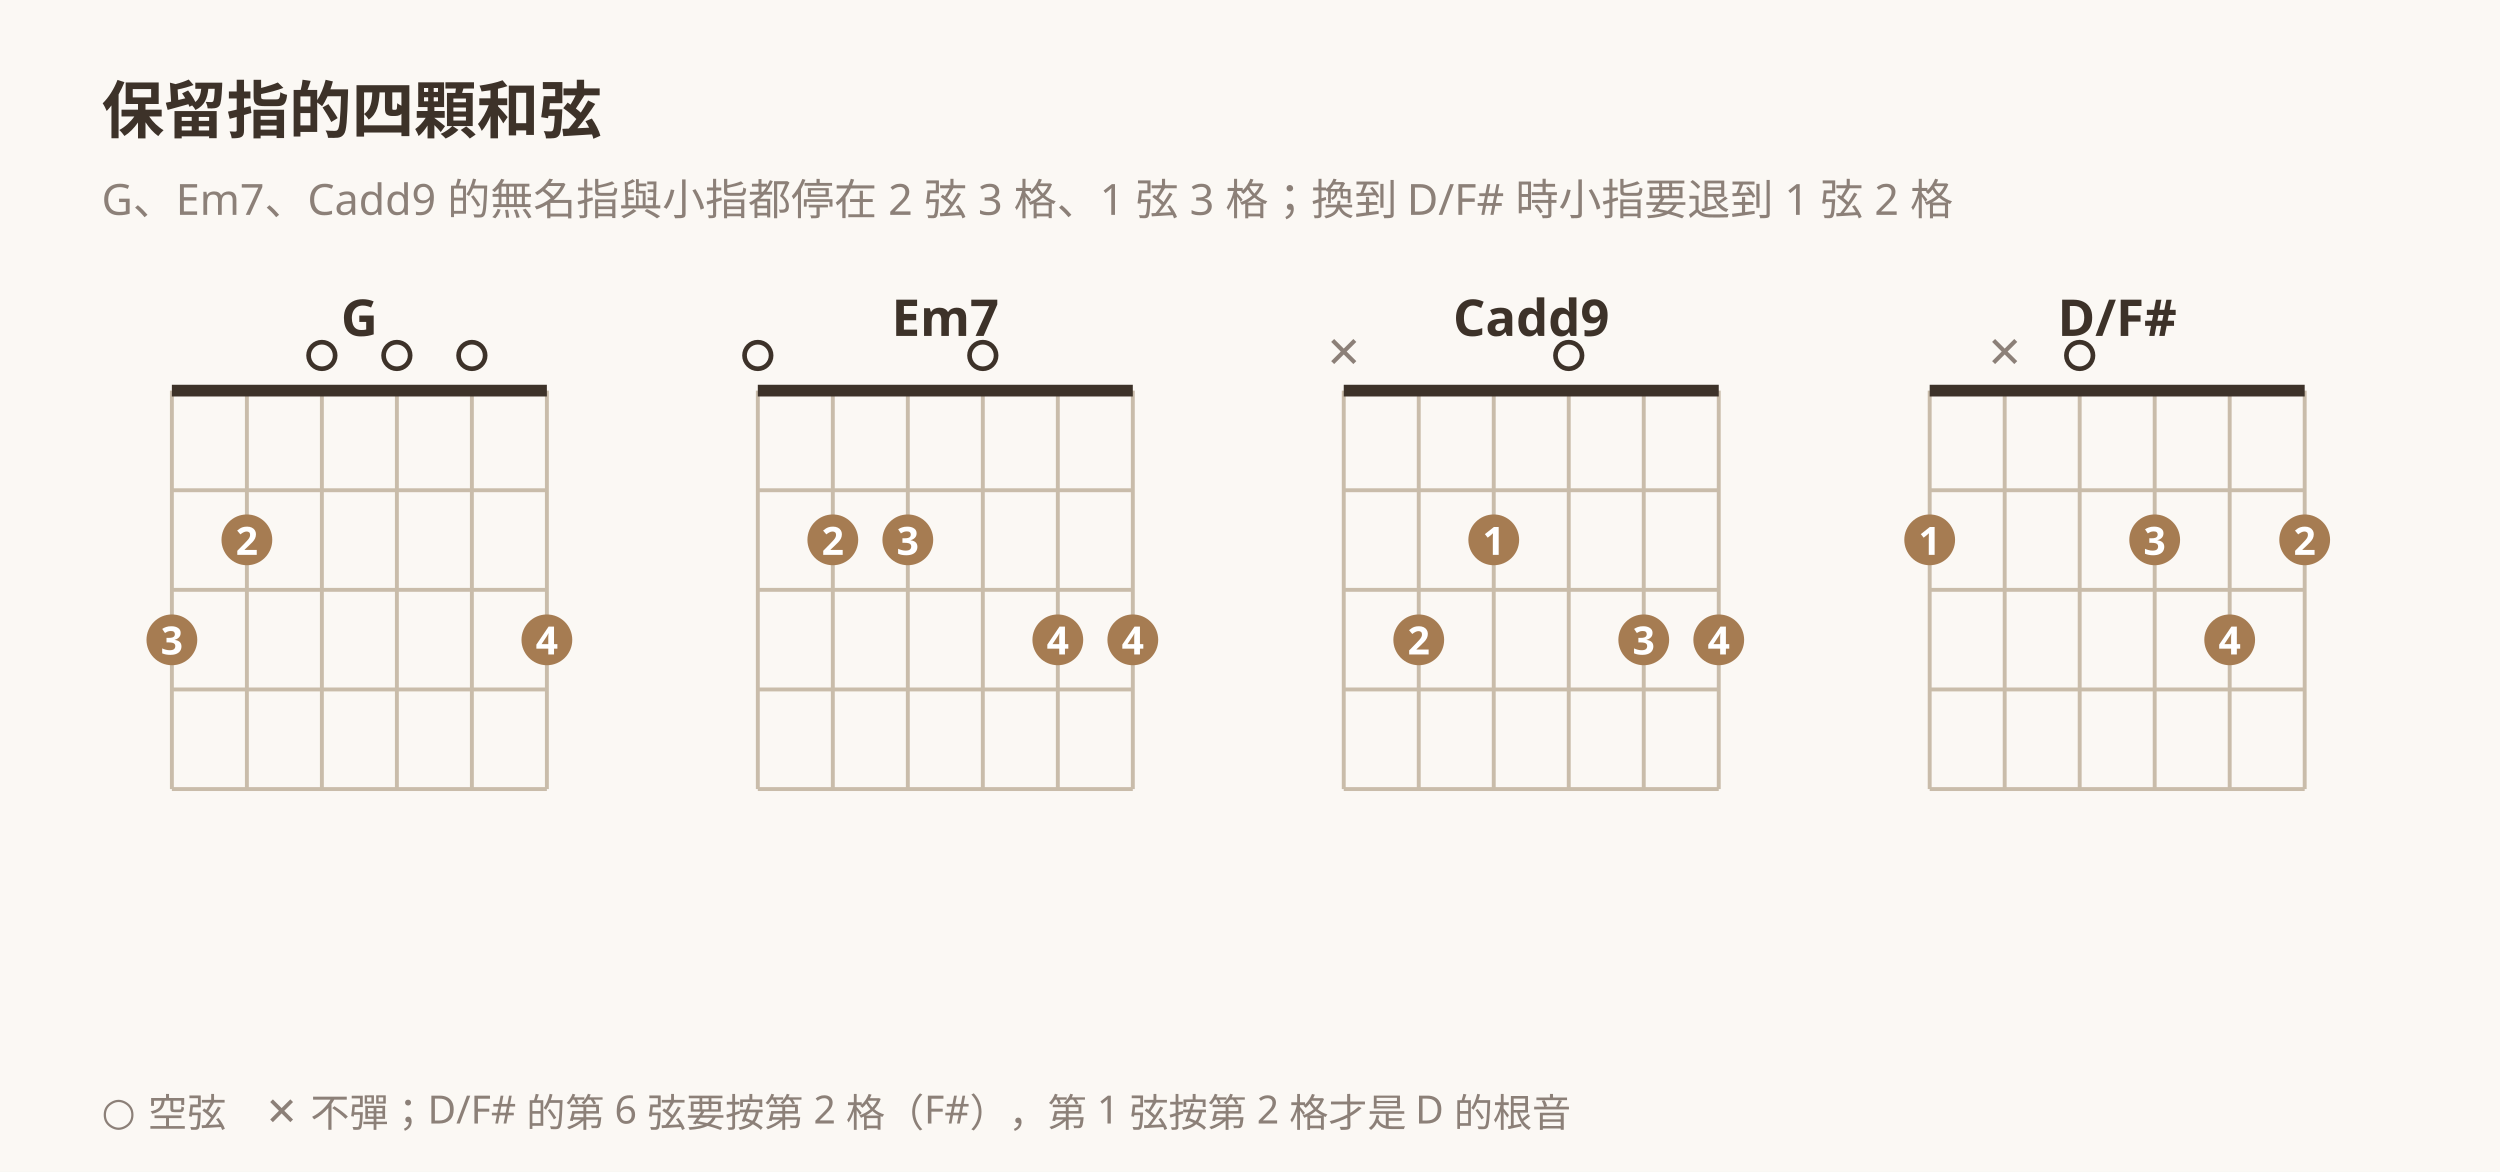
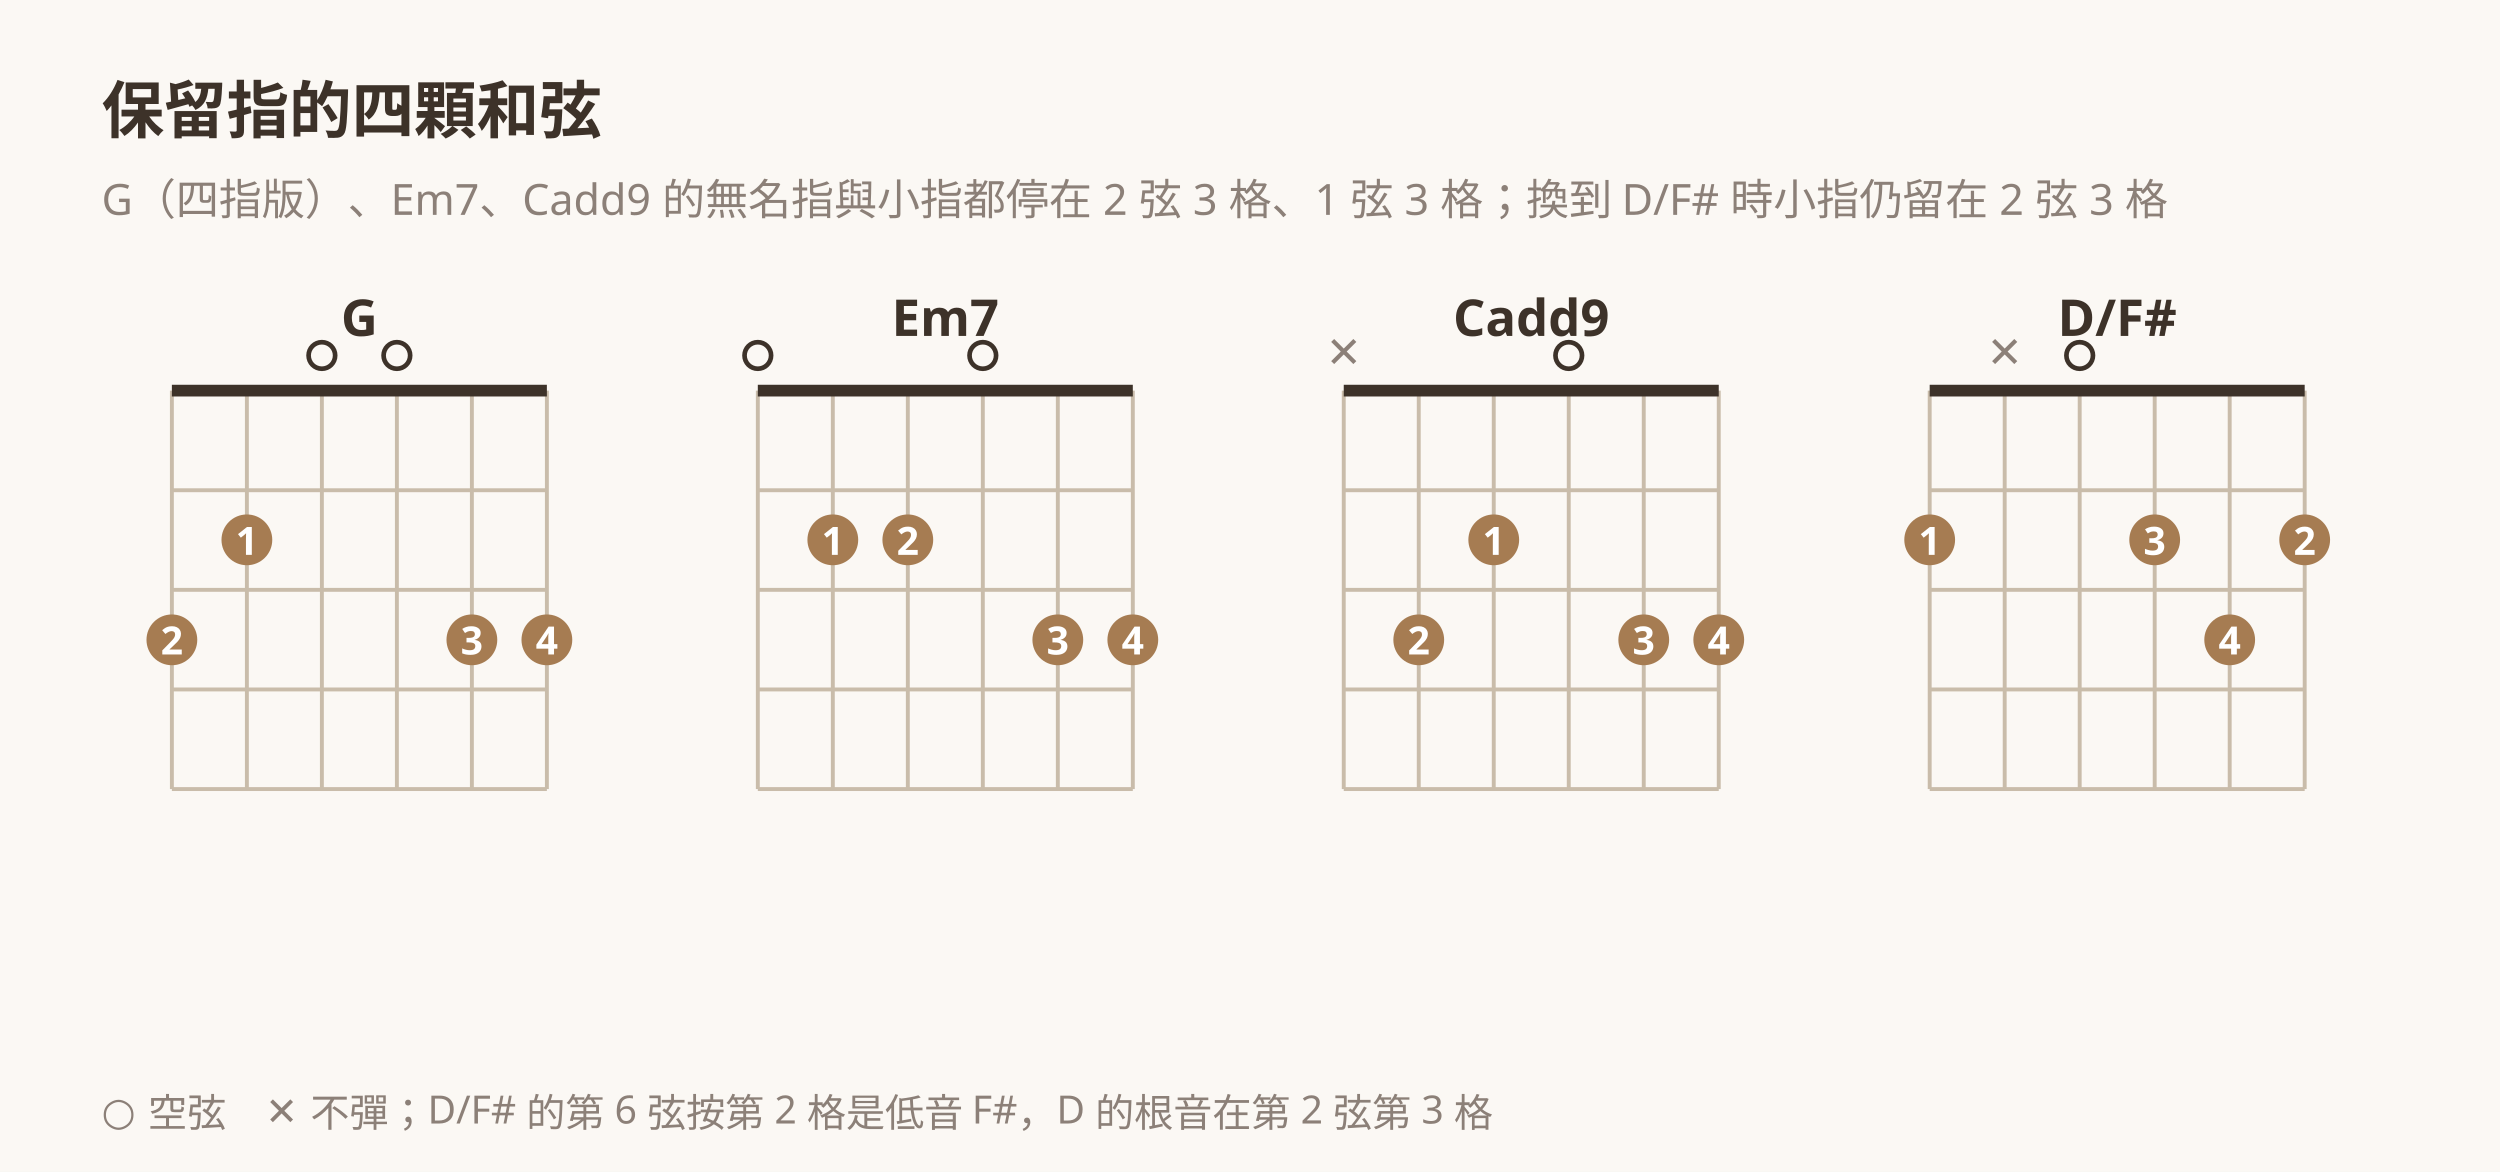
<svg xmlns="http://www.w3.org/2000/svg" viewBox="0 0 640 300" role="img" aria-label="保留指四和弦：G、Em7、Cadd9、D/F#">
  <rect width="640" height="300" fill="#FBF8F4" />
  <text x="26" y="34" font-family="'Noto Sans TC','PingFang TC','Microsoft JhengHei',system-ui,sans-serif" font-size="16" fill="#3D3229" text-anchor="start" font-weight="700">保留指的四顆和弦</text>
-   <text x="26" y="55" font-family="'Noto Sans TC','PingFang TC','Microsoft JhengHei',system-ui,sans-serif" font-size="11" fill="#8C8078" text-anchor="start">G、Em7、Cadd9 的無名指與小指都停在 2 弦 3 格、1 弦 3 格；換到 D/F# 時小指要退到 1 弦 2 格</text>
+   <text x="26" y="55" font-family="'Noto Sans TC','PingFang TC','Microsoft JhengHei',system-ui,sans-serif" font-size="11" fill="#8C8078" text-anchor="start">G（四指版）、Em7、Cadd9 的無名指與小指都停在 2 弦 3 格、1 弦 3 格；換到 D/F# 時小指仍留在 2 弦 3 格</text>
  <text x="92.0" y="86" font-family="'Noto Sans TC','PingFang TC','Microsoft JhengHei',system-ui,sans-serif" font-size="13" fill="#3D3229" text-anchor="middle" font-weight="700">G</text>
  <line x1="44.0" y1="100" x2="44.0" y2="202.0" stroke="#C9BCAA" stroke-width="1" />
  <line x1="63.2" y1="100" x2="63.2" y2="202.0" stroke="#C9BCAA" stroke-width="1" />
  <line x1="82.4" y1="100" x2="82.4" y2="202.0" stroke="#C9BCAA" stroke-width="1" />
  <line x1="101.6" y1="100" x2="101.6" y2="202.0" stroke="#C9BCAA" stroke-width="1" />
  <line x1="120.8" y1="100" x2="120.8" y2="202.0" stroke="#C9BCAA" stroke-width="1" />
  <line x1="140.0" y1="100" x2="140.0" y2="202.0" stroke="#C9BCAA" stroke-width="1" />
  <line x1="44" y1="100.0" x2="140.0" y2="100.0" stroke="#3D3229" stroke-width="3" />
  <line x1="44" y1="125.5" x2="140.0" y2="125.5" stroke="#C9BCAA" stroke-width="1" />
  <line x1="44" y1="151.0" x2="140.0" y2="151.0" stroke="#C9BCAA" stroke-width="1" />
  <line x1="44" y1="176.5" x2="140.0" y2="176.5" stroke="#C9BCAA" stroke-width="1" />
  <line x1="44" y1="202.0" x2="140.0" y2="202.0" stroke="#C9BCAA" stroke-width="1" />
  <circle cx="82.4" cy="91" r="3.4" fill="none" stroke="#3D3229" stroke-width="1.2" />
  <circle cx="101.6" cy="91" r="3.4" fill="none" stroke="#3D3229" stroke-width="1.2" />
-   <circle cx="120.8" cy="91" r="3.4" fill="none" stroke="#3D3229" stroke-width="1.2" />
  <circle cx="44.0" cy="163.8" r="6.5" fill="#A67C52" />
-   <text x="44.0" y="167.55" font-family="'Noto Sans TC','PingFang TC','Microsoft JhengHei',system-ui,sans-serif" font-size="10" fill="#FFFFFF" text-anchor="middle" font-weight="700">3</text>
+   <text x="44.0" y="167.55" font-family="'Noto Sans TC','PingFang TC','Microsoft JhengHei',system-ui,sans-serif" font-size="10" fill="#FFFFFF" text-anchor="middle" font-weight="700">2</text>
  <circle cx="63.2" cy="138.2" r="6.5" fill="#A67C52" />
-   <text x="63.2" y="142.05" font-family="'Noto Sans TC','PingFang TC','Microsoft JhengHei',system-ui,sans-serif" font-size="10" fill="#FFFFFF" text-anchor="middle" font-weight="700">2</text>
+   <text x="63.2" y="142.05" font-family="'Noto Sans TC','PingFang TC','Microsoft JhengHei',system-ui,sans-serif" font-size="10" fill="#FFFFFF" text-anchor="middle" font-weight="700">1</text>
+   <circle cx="120.8" cy="163.8" r="6.5" fill="#A67C52" />
+   <text x="120.8" y="167.55" font-family="'Noto Sans TC','PingFang TC','Microsoft JhengHei',system-ui,sans-serif" font-size="10" fill="#FFFFFF" text-anchor="middle" font-weight="700">3</text>
  <circle cx="140.0" cy="163.8" r="6.5" fill="#A67C52" />
  <text x="140.0" y="167.55" font-family="'Noto Sans TC','PingFang TC','Microsoft JhengHei',system-ui,sans-serif" font-size="10" fill="#FFFFFF" text-anchor="middle" font-weight="700">4</text>
  <text x="242.0" y="86" font-family="'Noto Sans TC','PingFang TC','Microsoft JhengHei',system-ui,sans-serif" font-size="13" fill="#3D3229" text-anchor="middle" font-weight="700">Em7</text>
  <line x1="194.0" y1="100" x2="194.0" y2="202.0" stroke="#C9BCAA" stroke-width="1" />
  <line x1="213.2" y1="100" x2="213.2" y2="202.0" stroke="#C9BCAA" stroke-width="1" />
  <line x1="232.4" y1="100" x2="232.4" y2="202.0" stroke="#C9BCAA" stroke-width="1" />
  <line x1="251.6" y1="100" x2="251.6" y2="202.0" stroke="#C9BCAA" stroke-width="1" />
  <line x1="270.8" y1="100" x2="270.8" y2="202.0" stroke="#C9BCAA" stroke-width="1" />
  <line x1="290.0" y1="100" x2="290.0" y2="202.0" stroke="#C9BCAA" stroke-width="1" />
  <line x1="194" y1="100.0" x2="290.0" y2="100.0" stroke="#3D3229" stroke-width="3" />
  <line x1="194" y1="125.5" x2="290.0" y2="125.5" stroke="#C9BCAA" stroke-width="1" />
  <line x1="194" y1="151.0" x2="290.0" y2="151.0" stroke="#C9BCAA" stroke-width="1" />
  <line x1="194" y1="176.5" x2="290.0" y2="176.5" stroke="#C9BCAA" stroke-width="1" />
  <line x1="194" y1="202.0" x2="290.0" y2="202.0" stroke="#C9BCAA" stroke-width="1" />
  <circle cx="194.0" cy="91" r="3.4" fill="none" stroke="#3D3229" stroke-width="1.2" />
  <circle cx="251.6" cy="91" r="3.4" fill="none" stroke="#3D3229" stroke-width="1.2" />
  <circle cx="213.2" cy="138.2" r="6.5" fill="#A67C52" />
-   <text x="213.2" y="142.05" font-family="'Noto Sans TC','PingFang TC','Microsoft JhengHei',system-ui,sans-serif" font-size="10" fill="#FFFFFF" text-anchor="middle" font-weight="700">2</text>
+   <text x="213.2" y="142.05" font-family="'Noto Sans TC','PingFang TC','Microsoft JhengHei',system-ui,sans-serif" font-size="10" fill="#FFFFFF" text-anchor="middle" font-weight="700">1</text>
  <circle cx="232.4" cy="138.2" r="6.5" fill="#A67C52" />
-   <text x="232.4" y="142.05" font-family="'Noto Sans TC','PingFang TC','Microsoft JhengHei',system-ui,sans-serif" font-size="10" fill="#FFFFFF" text-anchor="middle" font-weight="700">3</text>
+   <text x="232.4" y="142.05" font-family="'Noto Sans TC','PingFang TC','Microsoft JhengHei',system-ui,sans-serif" font-size="10" fill="#FFFFFF" text-anchor="middle" font-weight="700">2</text>
  <circle cx="270.8" cy="163.8" r="6.5" fill="#A67C52" />
-   <text x="270.8" y="167.55" font-family="'Noto Sans TC','PingFang TC','Microsoft JhengHei',system-ui,sans-serif" font-size="10" fill="#FFFFFF" text-anchor="middle" font-weight="700">4</text>
+   <text x="270.8" y="167.55" font-family="'Noto Sans TC','PingFang TC','Microsoft JhengHei',system-ui,sans-serif" font-size="10" fill="#FFFFFF" text-anchor="middle" font-weight="700">3</text>
  <circle cx="290.0" cy="163.8" r="6.5" fill="#A67C52" />
  <text x="290.0" y="167.55" font-family="'Noto Sans TC','PingFang TC','Microsoft JhengHei',system-ui,sans-serif" font-size="10" fill="#FFFFFF" text-anchor="middle" font-weight="700">4</text>
  <text x="392.0" y="86" font-family="'Noto Sans TC','PingFang TC','Microsoft JhengHei',system-ui,sans-serif" font-size="13" fill="#3D3229" text-anchor="middle" font-weight="700">Cadd9</text>
  <line x1="344.0" y1="100" x2="344.0" y2="202.0" stroke="#C9BCAA" stroke-width="1" />
  <line x1="363.2" y1="100" x2="363.2" y2="202.0" stroke="#C9BCAA" stroke-width="1" />
  <line x1="382.4" y1="100" x2="382.4" y2="202.0" stroke="#C9BCAA" stroke-width="1" />
  <line x1="401.6" y1="100" x2="401.6" y2="202.0" stroke="#C9BCAA" stroke-width="1" />
  <line x1="420.8" y1="100" x2="420.8" y2="202.0" stroke="#C9BCAA" stroke-width="1" />
  <line x1="440.0" y1="100" x2="440.0" y2="202.0" stroke="#C9BCAA" stroke-width="1" />
  <line x1="344" y1="100.0" x2="440.0" y2="100.0" stroke="#3D3229" stroke-width="3" />
  <line x1="344" y1="125.5" x2="440.0" y2="125.5" stroke="#C9BCAA" stroke-width="1" />
  <line x1="344" y1="151.0" x2="440.0" y2="151.0" stroke="#C9BCAA" stroke-width="1" />
  <line x1="344" y1="176.5" x2="440.0" y2="176.5" stroke="#C9BCAA" stroke-width="1" />
  <line x1="344" y1="202.0" x2="440.0" y2="202.0" stroke="#C9BCAA" stroke-width="1" />
  <text x="344.0" y="94" font-family="'Noto Sans TC','PingFang TC','Microsoft JhengHei',system-ui,sans-serif" font-size="11" fill="#8C8078" text-anchor="middle">✕</text>
  <circle cx="401.6" cy="91" r="3.4" fill="none" stroke="#3D3229" stroke-width="1.2" />
  <circle cx="363.2" cy="163.8" r="6.5" fill="#A67C52" />
  <text x="363.2" y="167.55" font-family="'Noto Sans TC','PingFang TC','Microsoft JhengHei',system-ui,sans-serif" font-size="10" fill="#FFFFFF" text-anchor="middle" font-weight="700">2</text>
  <circle cx="382.4" cy="138.2" r="6.5" fill="#A67C52" />
  <text x="382.4" y="142.05" font-family="'Noto Sans TC','PingFang TC','Microsoft JhengHei',system-ui,sans-serif" font-size="10" fill="#FFFFFF" text-anchor="middle" font-weight="700">1</text>
  <circle cx="420.8" cy="163.8" r="6.5" fill="#A67C52" />
  <text x="420.8" y="167.55" font-family="'Noto Sans TC','PingFang TC','Microsoft JhengHei',system-ui,sans-serif" font-size="10" fill="#FFFFFF" text-anchor="middle" font-weight="700">3</text>
  <circle cx="440.0" cy="163.8" r="6.5" fill="#A67C52" />
  <text x="440.0" y="167.55" font-family="'Noto Sans TC','PingFang TC','Microsoft JhengHei',system-ui,sans-serif" font-size="10" fill="#FFFFFF" text-anchor="middle" font-weight="700">4</text>
  <text x="542.0" y="86" font-family="'Noto Sans TC','PingFang TC','Microsoft JhengHei',system-ui,sans-serif" font-size="13" fill="#3D3229" text-anchor="middle" font-weight="700">D/F#</text>
  <line x1="494.0" y1="100" x2="494.0" y2="202.0" stroke="#C9BCAA" stroke-width="1" />
  <line x1="513.2" y1="100" x2="513.2" y2="202.0" stroke="#C9BCAA" stroke-width="1" />
  <line x1="532.4" y1="100" x2="532.4" y2="202.0" stroke="#C9BCAA" stroke-width="1" />
  <line x1="551.6" y1="100" x2="551.6" y2="202.0" stroke="#C9BCAA" stroke-width="1" />
  <line x1="570.8" y1="100" x2="570.8" y2="202.0" stroke="#C9BCAA" stroke-width="1" />
  <line x1="590.0" y1="100" x2="590.0" y2="202.0" stroke="#C9BCAA" stroke-width="1" />
  <line x1="494" y1="100.0" x2="590.0" y2="100.0" stroke="#3D3229" stroke-width="3" />
  <line x1="494" y1="125.5" x2="590.0" y2="125.5" stroke="#C9BCAA" stroke-width="1" />
  <line x1="494" y1="151.0" x2="590.0" y2="151.0" stroke="#C9BCAA" stroke-width="1" />
  <line x1="494" y1="176.5" x2="590.0" y2="176.5" stroke="#C9BCAA" stroke-width="1" />
  <line x1="494" y1="202.0" x2="590.0" y2="202.0" stroke="#C9BCAA" stroke-width="1" />
  <text x="513.2" y="94" font-family="'Noto Sans TC','PingFang TC','Microsoft JhengHei',system-ui,sans-serif" font-size="11" fill="#8C8078" text-anchor="middle">✕</text>
  <circle cx="532.4" cy="91" r="3.4" fill="none" stroke="#3D3229" stroke-width="1.2" />
  <circle cx="494.0" cy="138.2" r="6.5" fill="#A67C52" />
  <text x="494.0" y="142.05" font-family="'Noto Sans TC','PingFang TC','Microsoft JhengHei',system-ui,sans-serif" font-size="10" fill="#FFFFFF" text-anchor="middle" font-weight="700">1</text>
  <circle cx="551.6" cy="138.2" r="6.5" fill="#A67C52" />
  <text x="551.6" y="142.05" font-family="'Noto Sans TC','PingFang TC','Microsoft JhengHei',system-ui,sans-serif" font-size="10" fill="#FFFFFF" text-anchor="middle" font-weight="700">3</text>
  <circle cx="570.8" cy="163.8" r="6.5" fill="#A67C52" />
  <text x="570.8" y="167.55" font-family="'Noto Sans TC','PingFang TC','Microsoft JhengHei',system-ui,sans-serif" font-size="10" fill="#FFFFFF" text-anchor="middle" font-weight="700">4</text>
  <circle cx="590.0" cy="138.2" r="6.5" fill="#A67C52" />
  <text x="590.0" y="142.05" font-family="'Noto Sans TC','PingFang TC','Microsoft JhengHei',system-ui,sans-serif" font-size="10" fill="#FFFFFF" text-anchor="middle" font-weight="700">2</text>
-   <text x="26" y="288" font-family="'Noto Sans TC','PingFang TC','Microsoft JhengHei',system-ui,sans-serif" font-size="10" fill="#8C8078" text-anchor="start">○ 空弦　✕ 不彈；D/F# 的第 6 弦要按第 2 格（F#），第 1 弦按第 2 格才是 D 的根音</text>
+   <text x="26" y="288" font-family="'Noto Sans TC','PingFang TC','Microsoft JhengHei',system-ui,sans-serif" font-size="10" fill="#8C8078" text-anchor="start">○ 空弦　✕ 不彈；D/F# 的第 6 弦按第 2 格是低音 F#，D 的根音在第 2 弦第 3 格</text>
</svg>
